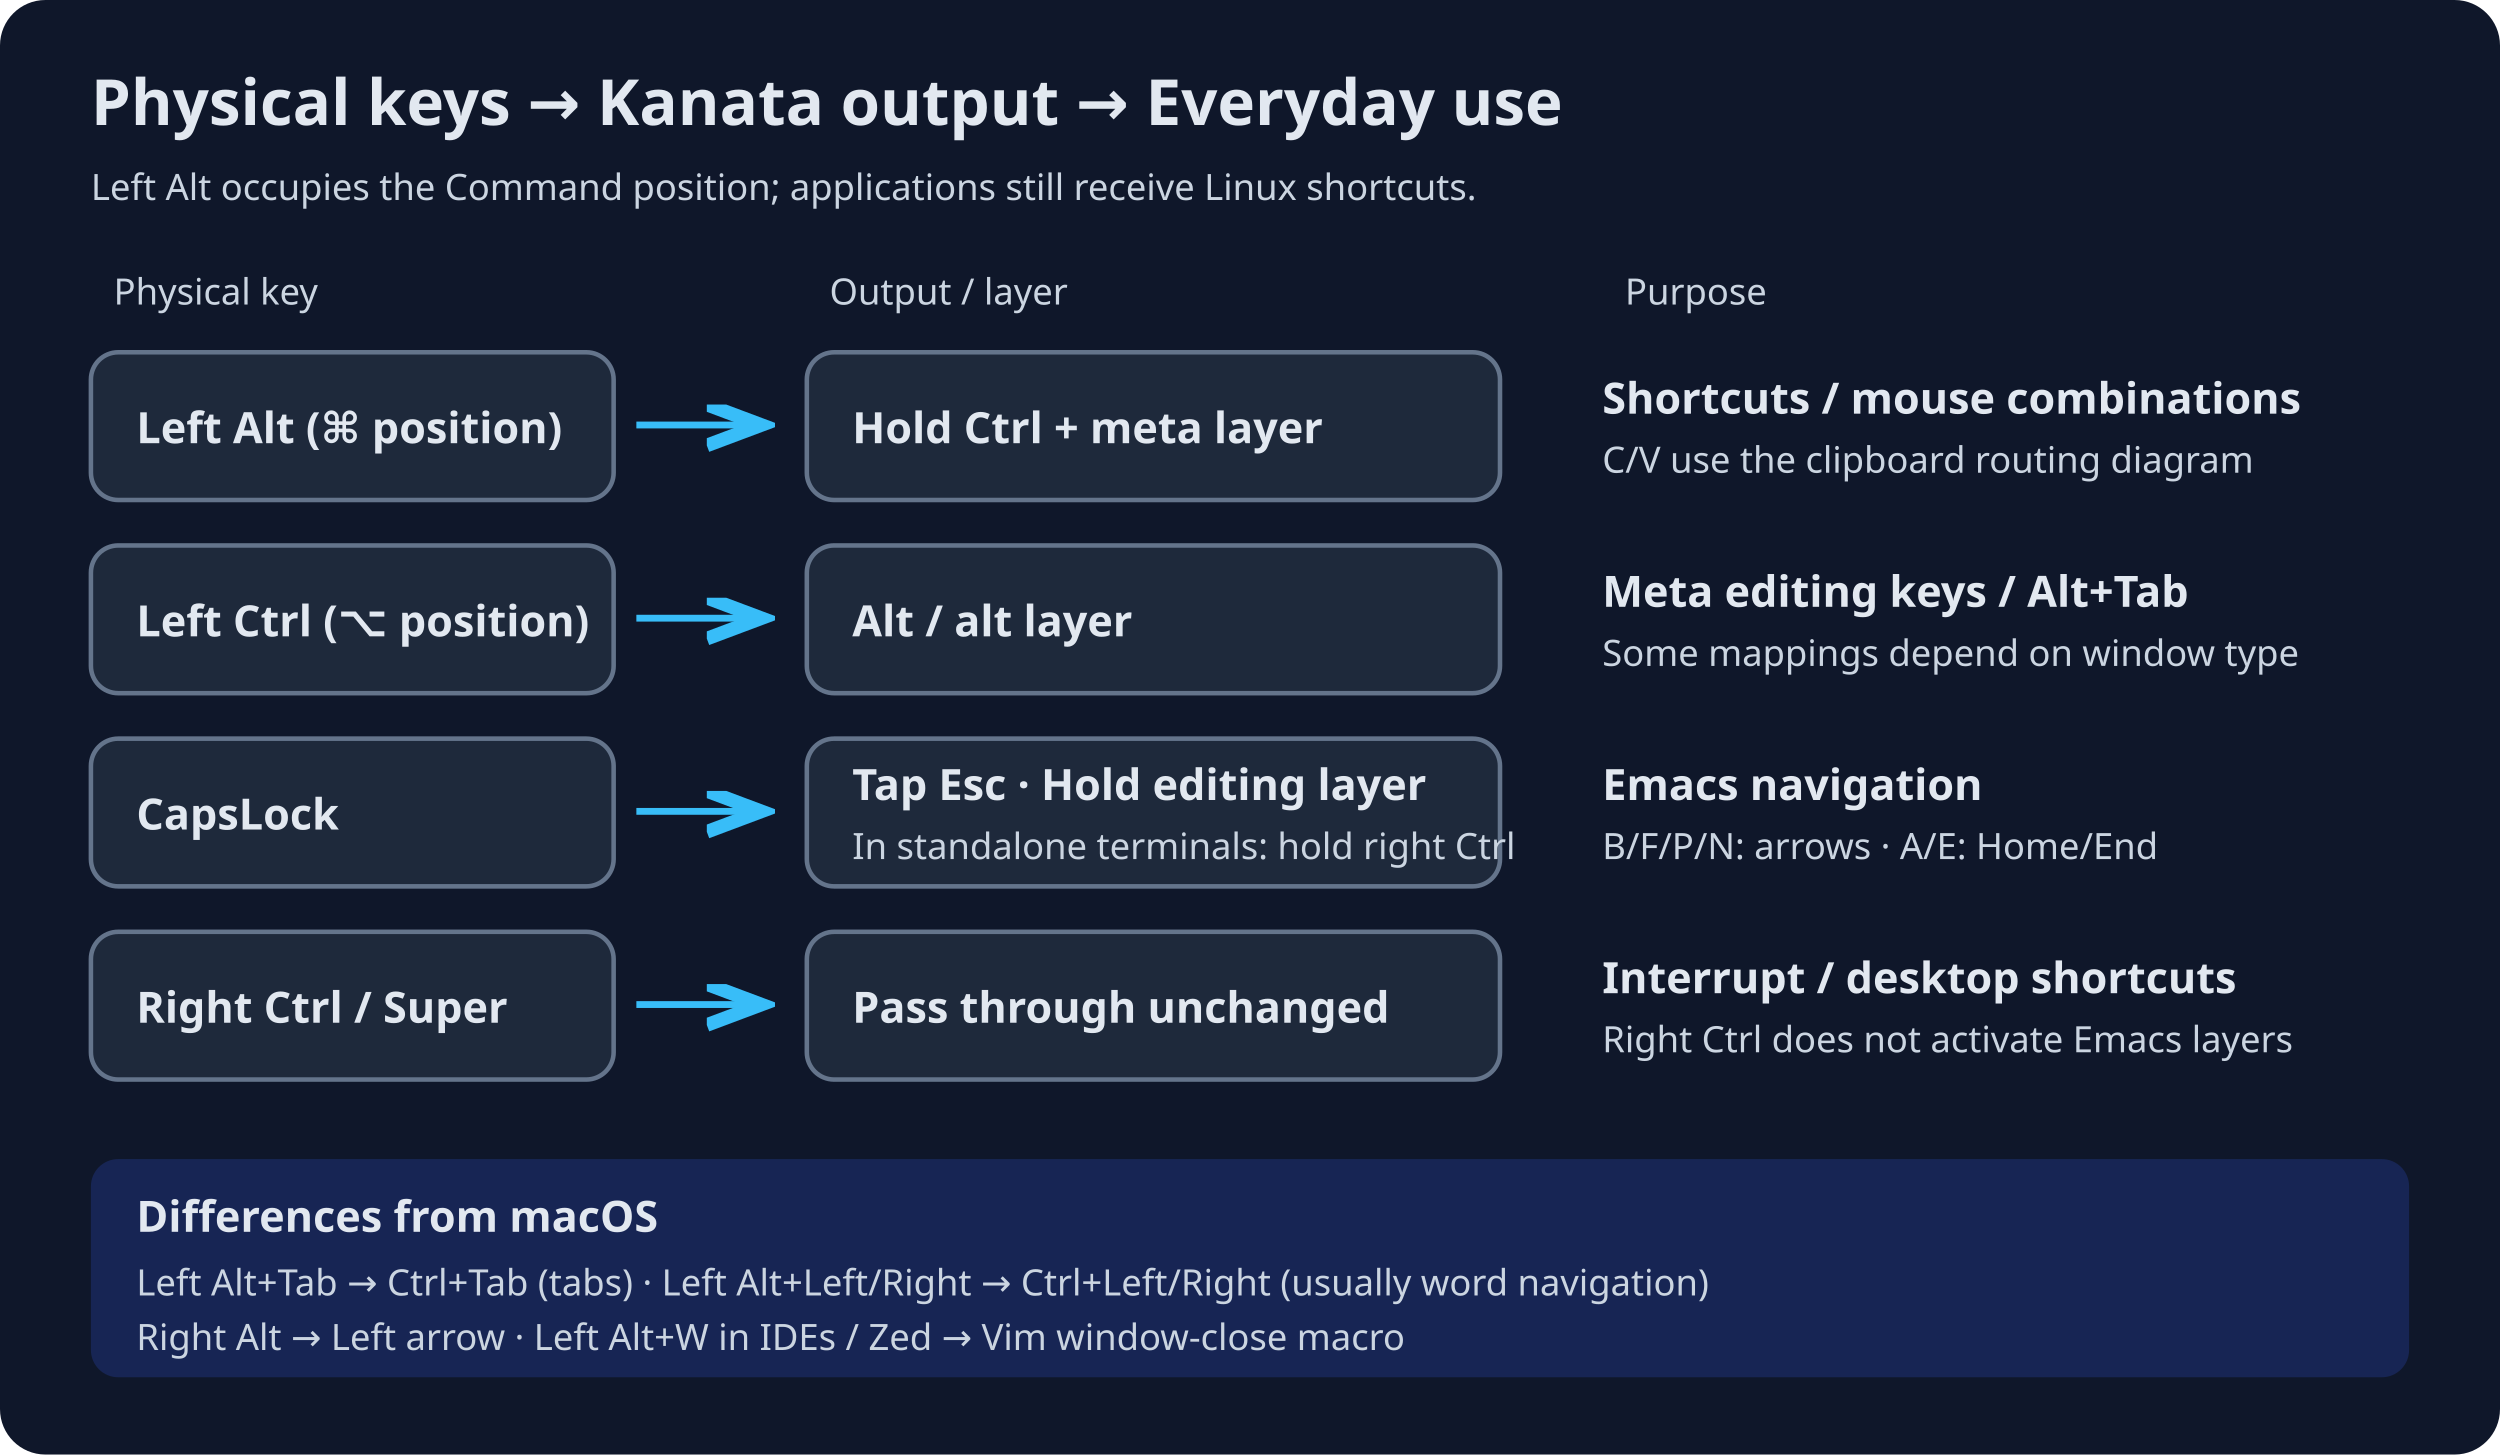
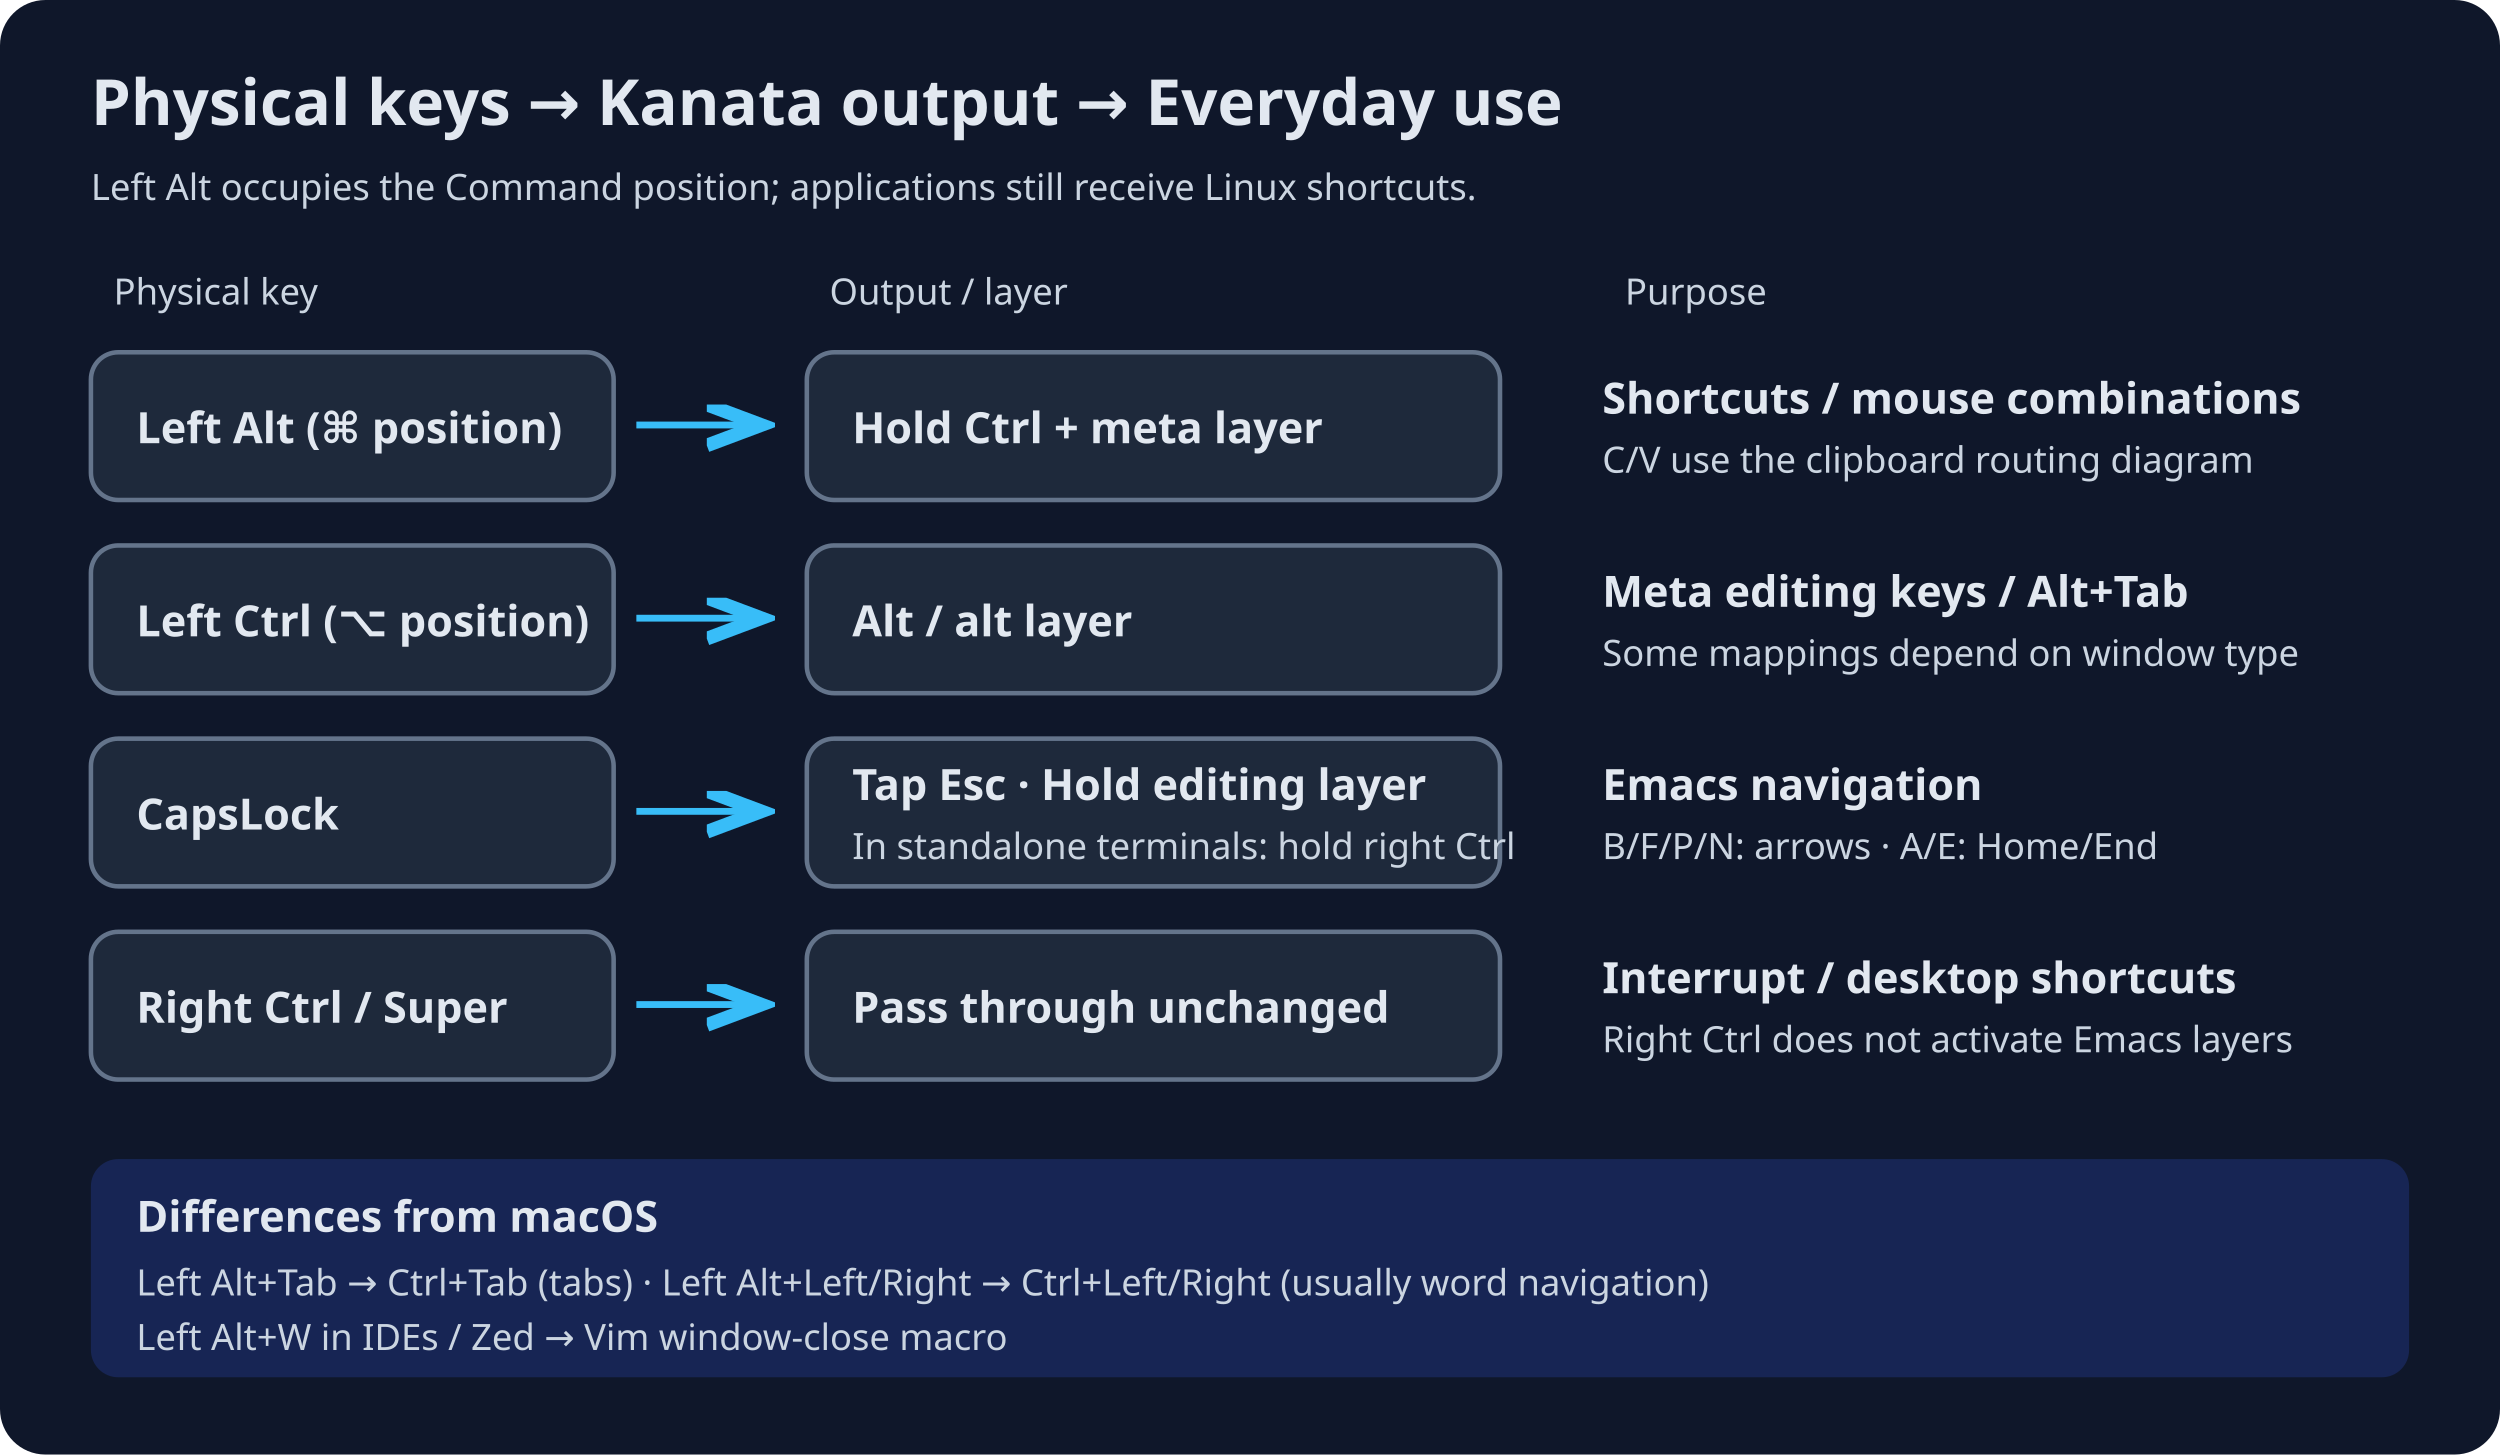
<svg xmlns="http://www.w3.org/2000/svg" width="1100" height="640" viewBox="0 0 1100 640" role="img" aria-labelledby="title desc" lang="en">
  <defs>
    <style>text{font-family:system-ui,sans-serif;fill:#e2e8f0}.h{font-size:28px;font-weight:700}.label{font-size:19px;font-weight:600}.small{font-size:16px;fill:#cbd5e1}.key{fill:#1e293b;stroke:#64748b;stroke-width:2}.arrow{stroke:#38bdf8;stroke-width:3;marker-end:url(#a)}</style>
    <marker id="a" markerWidth="10" markerHeight="10" refX="8" refY="3" orient="auto">
      <path d="M0 0L8 3L0 6" fill="none" stroke="#38bdf8" stroke-width="2" />
    </marker>
  </defs>
  <rect width="1100" height="640" rx="20" fill="#0f172a" />
  <text x="40" y="55" class="h">Physical keys → Kanata output → Everyday use</text>
  <text x="40" y="88" class="small">Left Alt occupies the Command position; applications still receive Linux shortcuts.</text>
  <text x="50" y="134" class="small">Physical key</text>
  <text x="365" y="134" class="small">Output / layer</text>
  <text x="715" y="134" class="small">Purpose</text>
  <g>
    <rect x="40" y="155" width="230" height="65" rx="12" class="key" />
    <text x="60" y="195" class="label">Left Alt (⌘ position)</text>
    <path d="M280 187H335" class="arrow" />
    <rect x="355" y="155" width="305" height="65" rx="12" class="key" />
    <text x="375" y="195" class="label">Hold Ctrl + meta layer</text>
    <text x="705" y="182" class="label">Shortcuts / mouse combinations</text>
    <text x="705" y="208" class="small">C/V use the clipboard routing diagram</text>
    <rect x="40" y="240" width="230" height="65" rx="12" class="key" />
    <text x="60" y="280" class="label">Left Ctrl (⌥ position)</text>
    <path d="M280 272H335" class="arrow" />
    <rect x="355" y="240" width="305" height="65" rx="12" class="key" />
    <text x="375" y="280" class="label">Alt / alt layer</text>
    <text x="705" y="267" class="label">Meta editing keys / Alt+Tab</text>
    <text x="705" y="293" class="small">Some mappings depend on window type</text>
    <rect x="40" y="325" width="230" height="65" rx="12" class="key" />
    <text x="60" y="365" class="label">CapsLock</text>
    <path d="M280 357H335" class="arrow" />
    <rect x="355" y="325" width="305" height="65" rx="12" class="key" />
    <text x="375" y="352" class="label">Tap Esc · Hold editing layer</text>
    <text x="375" y="378" class="small">In standalone terminals: hold right Ctrl</text>
    <text x="705" y="352" class="label">Emacs navigation</text>
    <text x="705" y="378" class="small">B/F/P/N: arrows · A/E: Home/End</text>
    <rect x="40" y="410" width="230" height="65" rx="12" class="key" />
    <text x="60" y="450" class="label">Right Ctrl / Super</text>
    <path d="M280 442H335" class="arrow" />
    <rect x="355" y="410" width="305" height="65" rx="12" class="key" />
    <text x="375" y="450" class="label">Pass through unchanged</text>
    <text x="705" y="437" class="label">Interrupt / desktop shortcuts</text>
    <text x="705" y="463" class="small">Right Ctrl does not activate Emacs layers</text>
  </g>
  <rect x="40" y="510" width="1020" height="96" rx="12" fill="#172554" />
  <text x="60" y="542" class="label">Differences from macOS</text>
  <text x="60" y="570" class="small">Left Alt+Tab → Ctrl+Tab (tabs) · Left Alt+Left/Right → Ctrl+Left/Right (usually word navigation)</text>
-   <text x="60" y="594" class="small">Right Alt → Left arrow · Left Alt+W in IDEs / Zed → Vim window-close macro</text>
+   <text x="60" y="594" class="small">Left Alt+W in IDEs / Zed → Vim window-close macro</text>
</svg>
